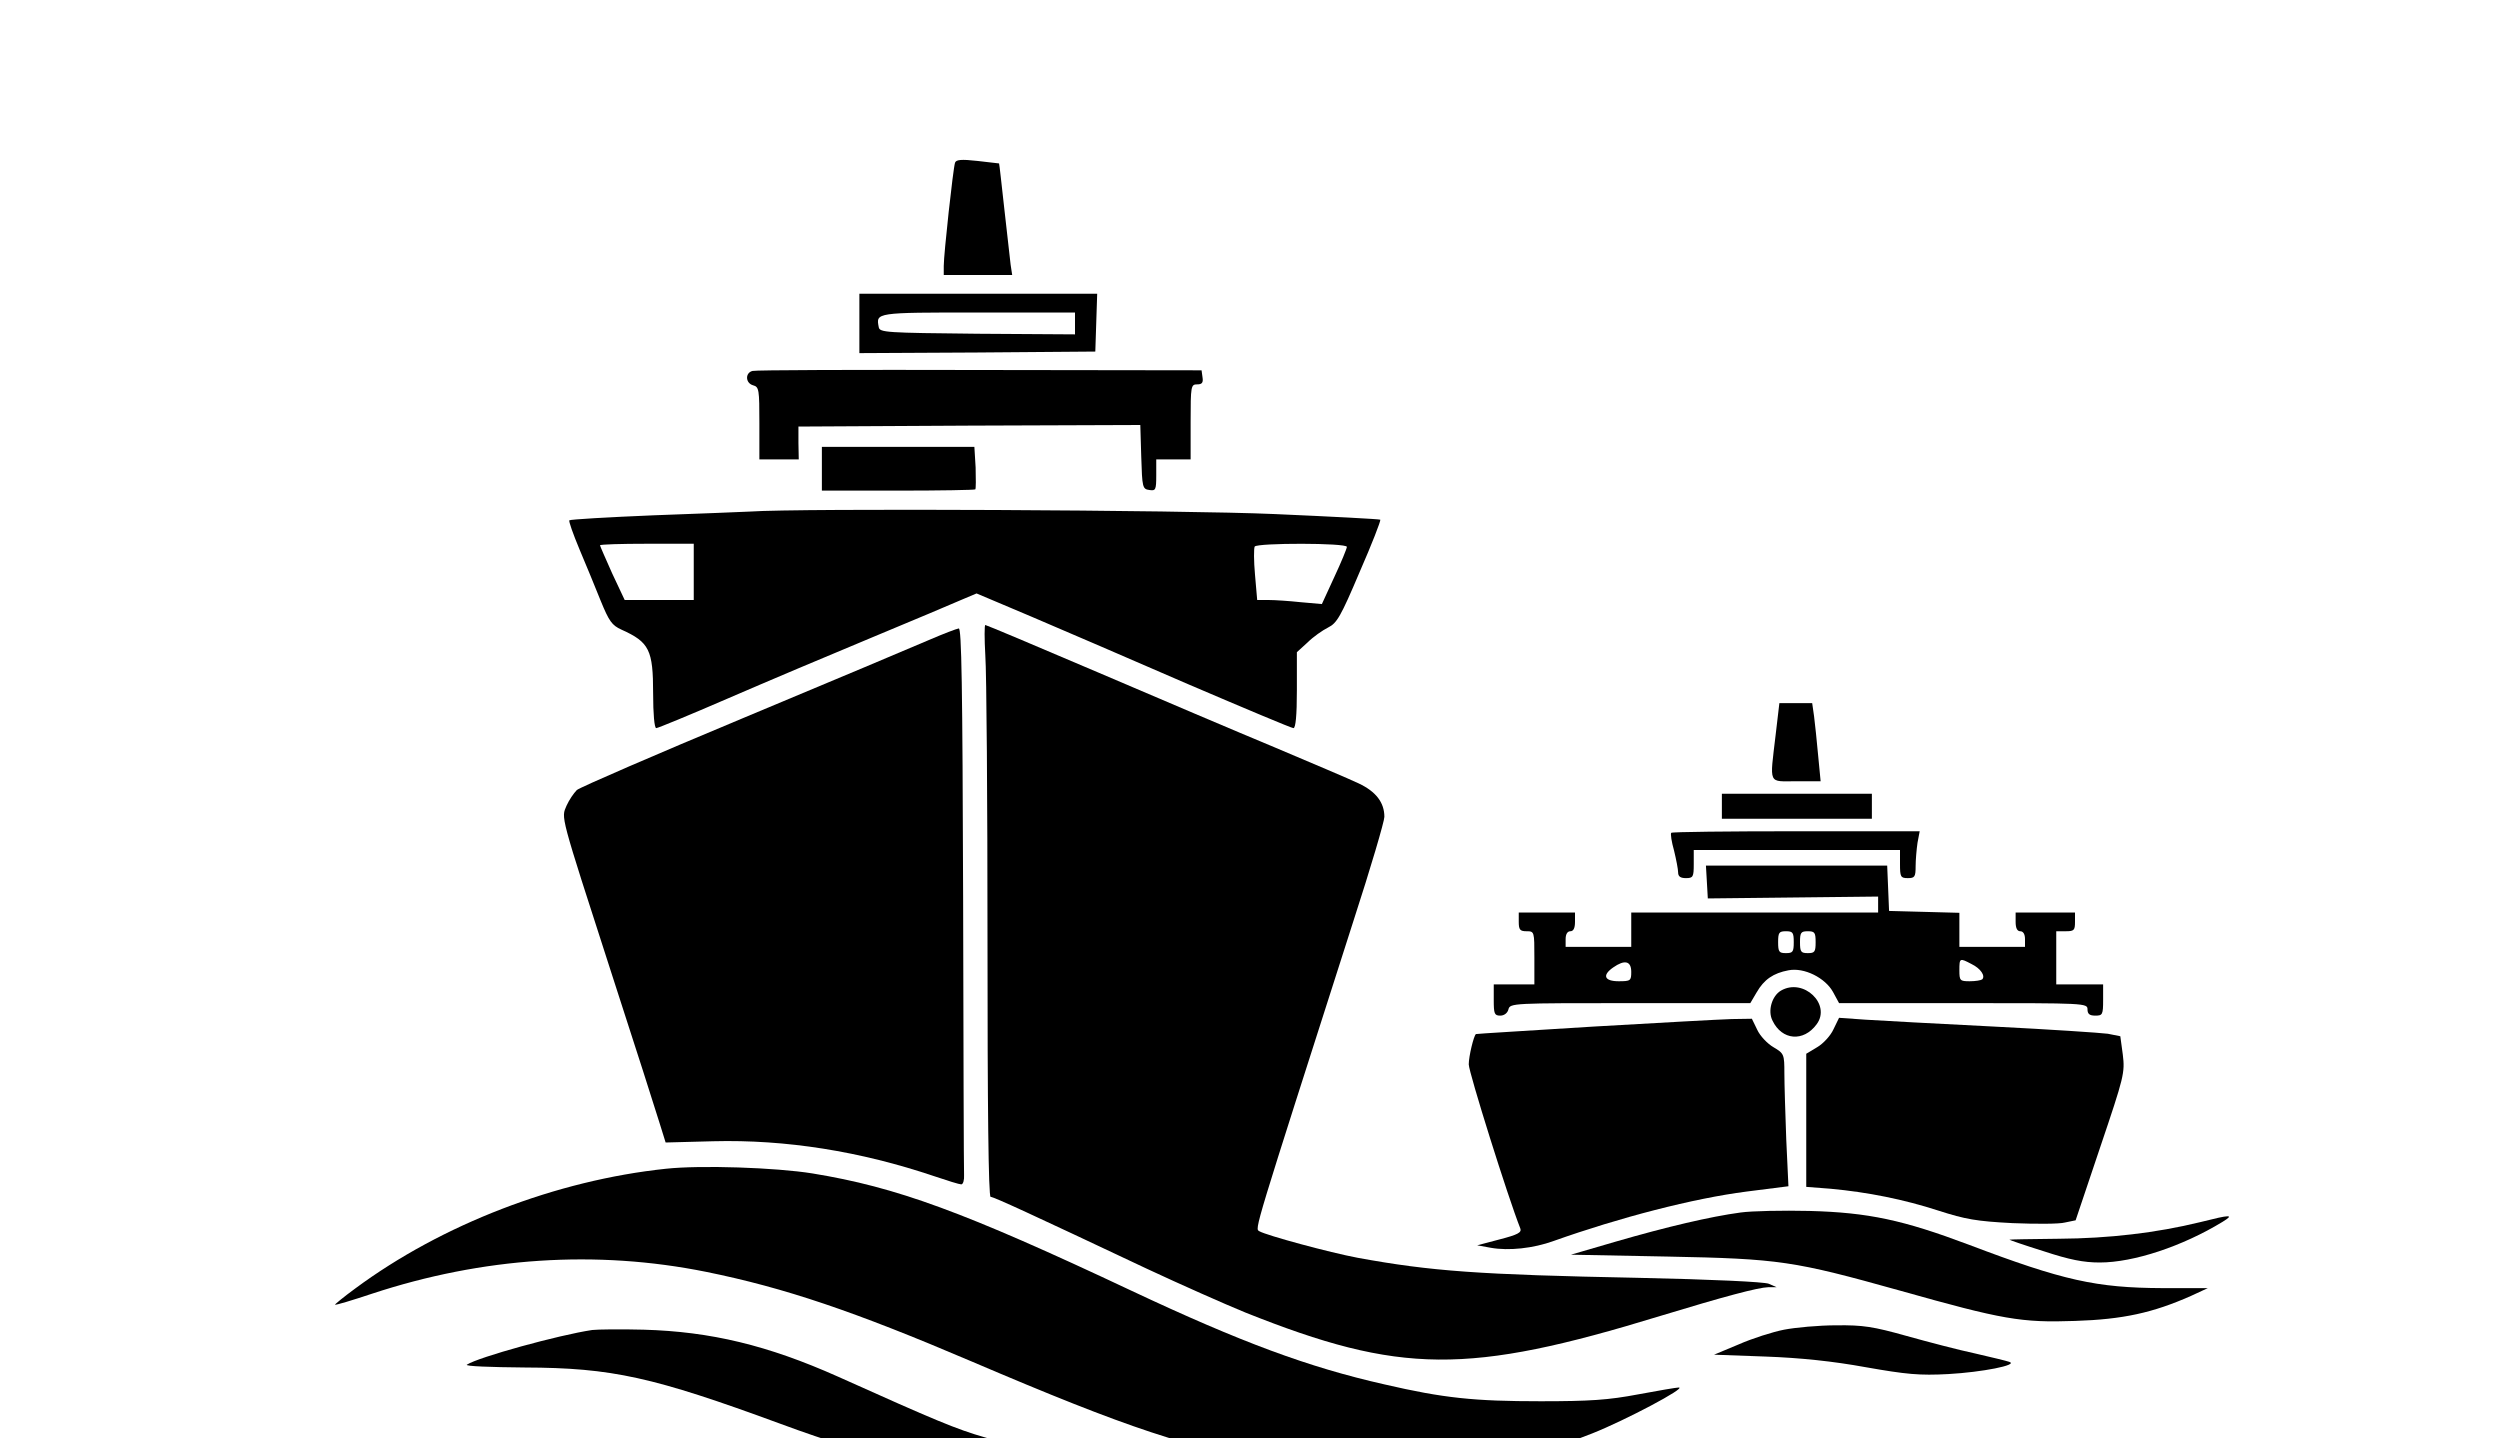
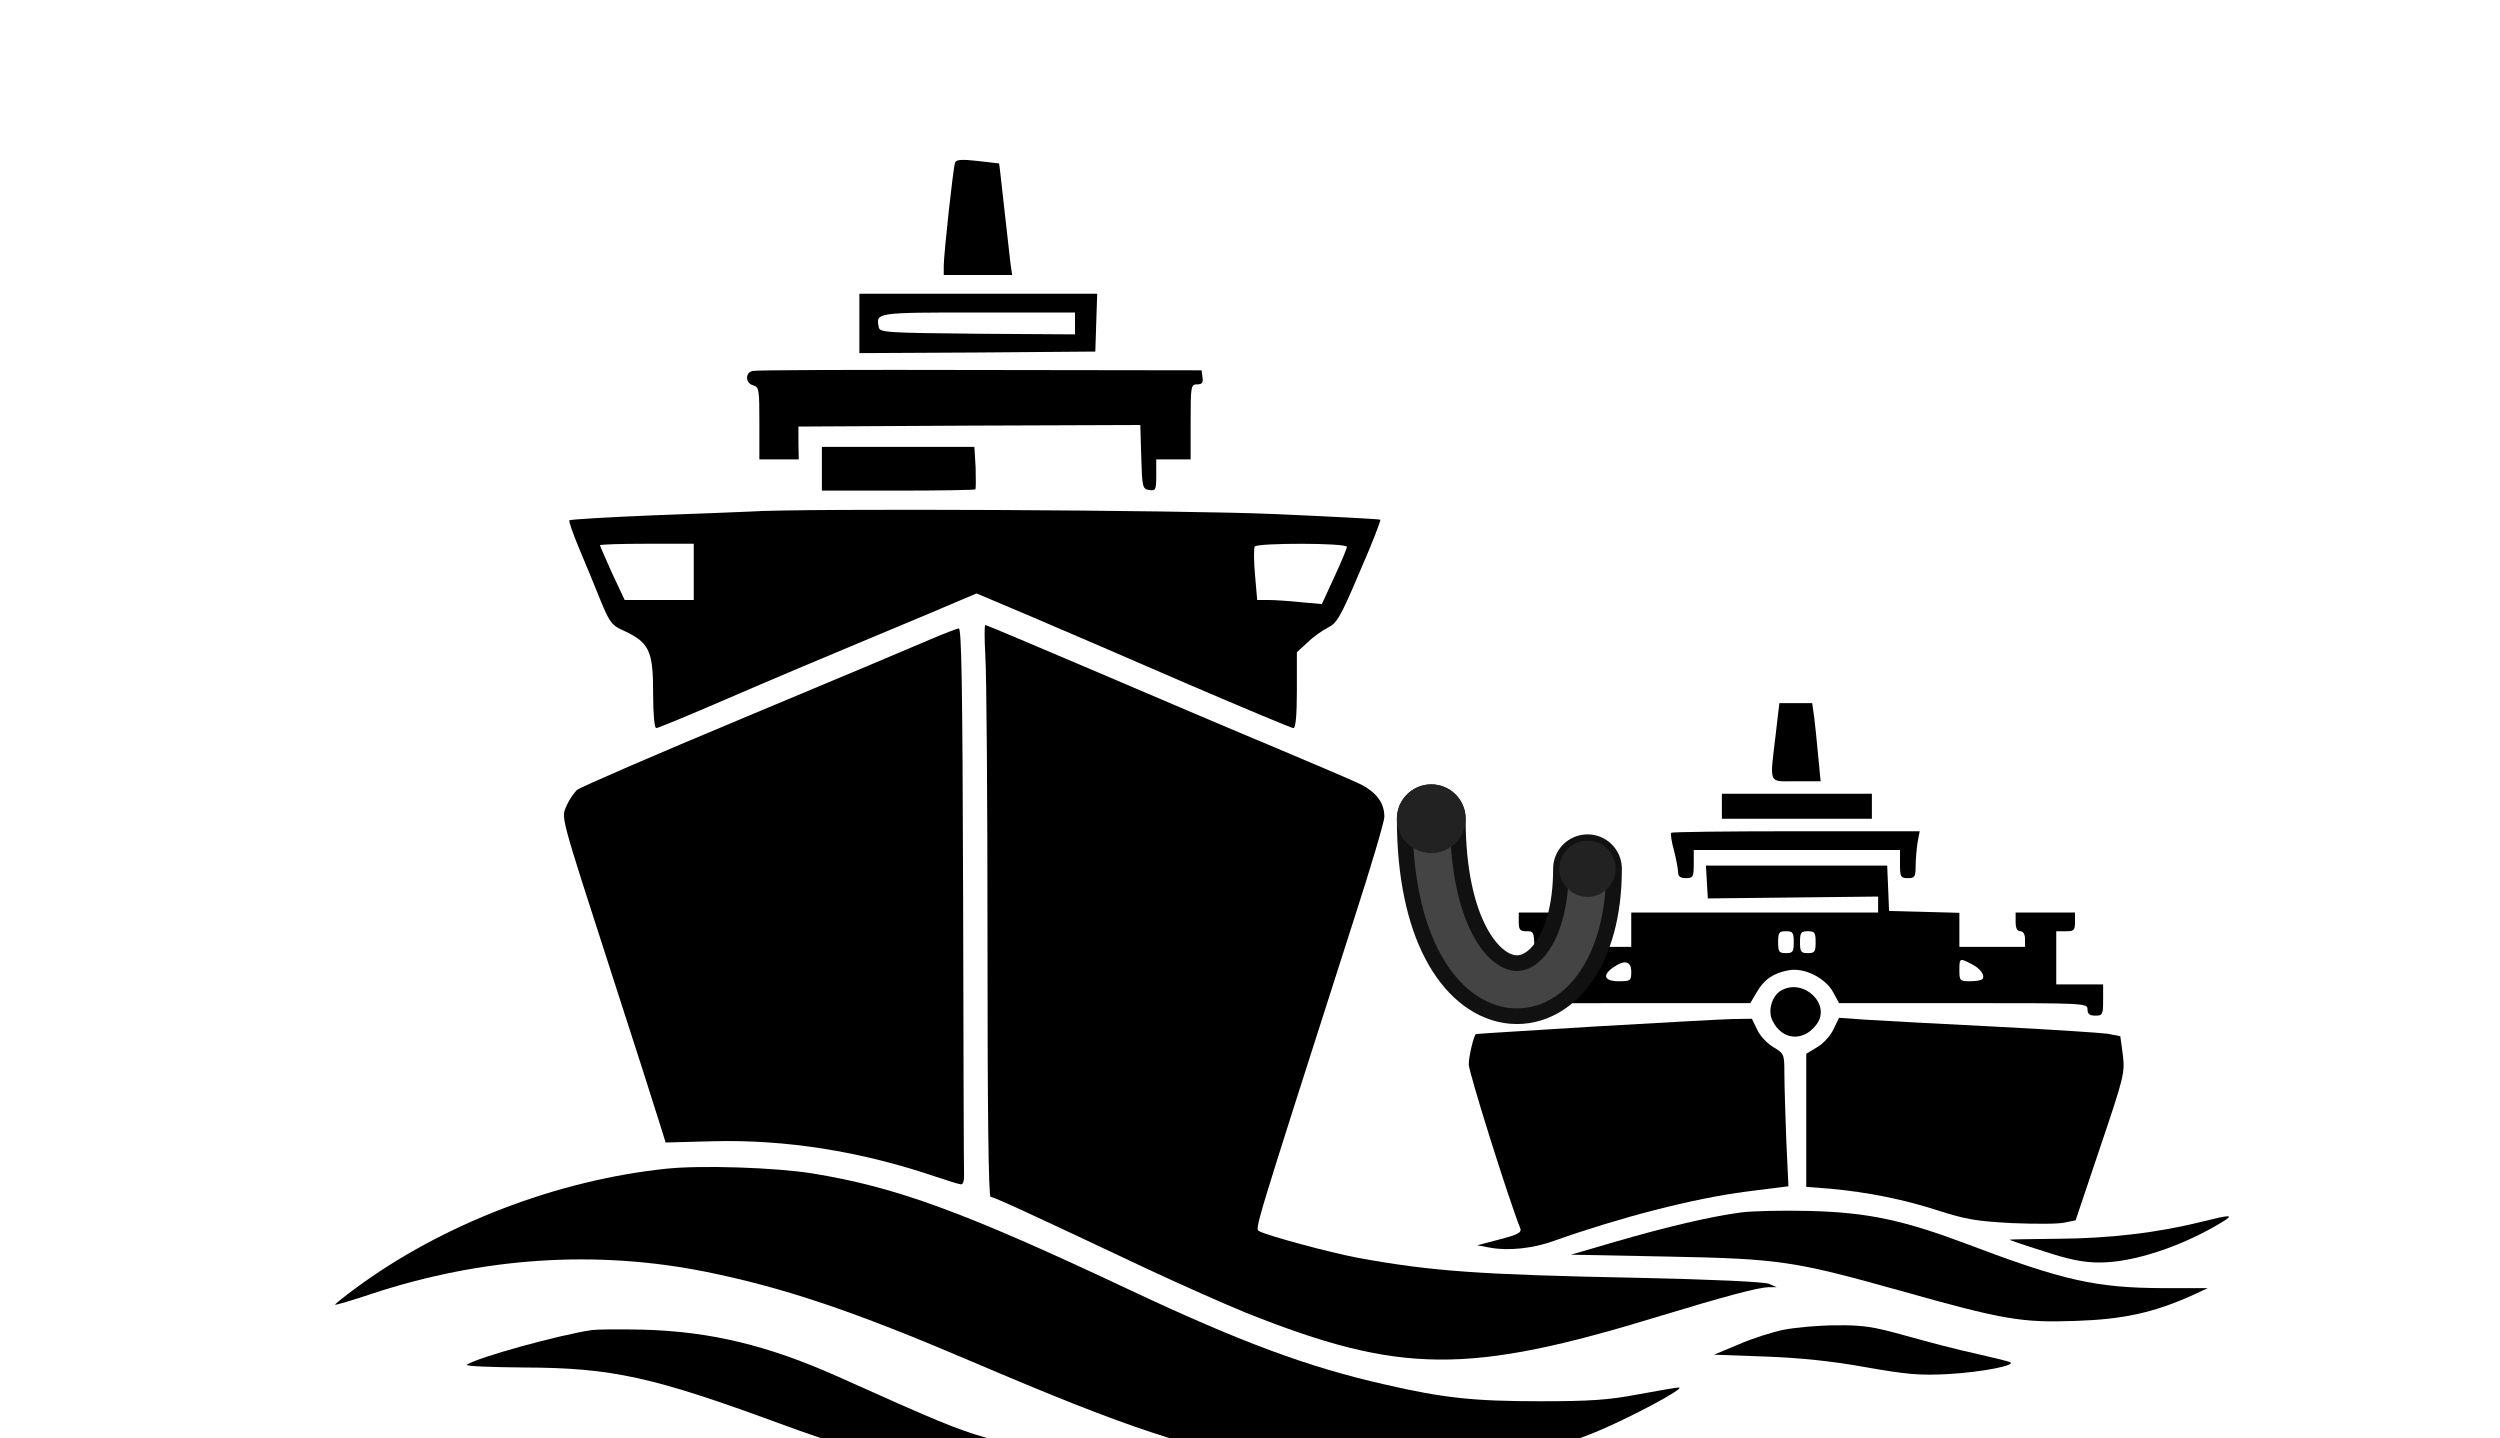
<svg xmlns="http://www.w3.org/2000/svg" version="1.0" width="800" height="460" viewBox="100 100 800 460" preserveAspectRatio="xMidYMid meet">
  <g transform="translate(0,1024) scale(0.1,-0.1)" fill="#000000" stroke="none">
    <path d="M4056 8719 c-6 -18 -36 -292 -36 -330 l0 -29 109 0 110 0 -5 33 c-2 17 -11 97 -20 177 -9 80 -16 146 -17 147 -1 0 -32 4 -69 8 -53 6 -69 4 -72 -6z" />
    <path d="M3750 8205 l0 -95 378 2 377 3 3 93 3 92 -381 0 -380 0 0 -95z m690 0 l0 -35 -312 2 c-293 3 -313 4 -316 21 -9 47 -12 47 318 47 l310 0 0 -35z" />
    <path d="M3408 8053 c-24 -6 -23 -39 2 -46 19 -5 20 -14 20 -121 l0 -116 63 0 63 0 -1 53 0 52 547 3 547 2 3 -102 c3 -98 4 -103 26 -106 20 -3 22 0 22 47 l0 51 55 0 55 0 0 120 c0 115 1 120 21 120 15 0 20 5 17 23 l-3 22 -710 1 c-390 1 -718 0 -727 -3z" />
    <path d="M3630 7740 l0 -70 243 0 c134 0 246 2 248 4 2 2 2 34 1 70 l-4 66 -244 0 -244 0 0 -70z" />
    <path d="M3400 7603 c-25 -1 -164 -7 -309 -12 -145 -6 -266 -13 -269 -16 -3 -2 12 -44 32 -92 21 -49 51 -123 68 -165 27 -66 36 -79 67 -93 89 -40 101 -65 101 -204 0 -65 4 -111 10 -111 5 0 107 42 227 94 120 52 328 140 463 196 135 56 265 111 290 122 l45 19 175 -74 c96 -41 322 -138 501 -216 180 -77 332 -141 338 -141 7 0 11 40 11 121 l0 122 34 31 c18 18 48 39 66 48 28 14 40 34 101 178 39 89 68 164 66 167 -3 2 -155 10 -338 18 -292 13 -1523 19 -1679 8z m-180 -193 l0 -90 -111 0 -110 0 -40 85 c-21 47 -39 88 -39 90 0 3 68 5 150 5 l150 0 0 -90z m2090 80 c0 -5 -18 -49 -40 -96 l-40 -87 -68 6 c-37 4 -83 7 -103 7 l-36 0 -7 81 c-4 44 -4 84 -1 90 8 12 295 12 295 -1z" />
    <path d="M4153 7143 c4 -54 7 -466 7 -915 0 -531 3 -818 10 -818 10 0 125 -53 500 -230 107 -50 249 -113 315 -140 496 -198 711 -200 1328 -11 204 62 312 91 346 92 l26 0 -25 11 c-15 6 -181 14 -420 19 -507 10 -660 21 -895 64 -91 17 -293 72 -315 85 -15 9 -22 -16 301 993 55 169 99 319 99 333 0 46 -27 81 -82 107 -29 14 -150 65 -268 115 -118 49 -374 158 -568 241 -194 83 -356 151 -359 151 -3 0 -3 -44 0 -97z" />
    <path d="M3975 7193 c-44 -19 -312 -132 -595 -250 -283 -118 -523 -222 -534 -231 -10 -10 -25 -32 -33 -50 -17 -41 -24 -17 144 -537 75 -231 144 -447 154 -480 l19 -61 152 4 c233 6 471 -32 708 -112 41 -14 80 -26 86 -26 6 0 10 14 9 30 -1 17 -2 417 -3 890 -2 681 -5 860 -14 859 -7 -1 -49 -17 -93 -36z" />
    <path d="M6682 6888 c-19 -162 -25 -148 66 -148 l78 0 -8 83 c-4 45 -10 101 -13 125 l-6 42 -53 0 -52 0 -12 -102z" />
    <path d="M6510 6660 l0 -40 240 0 240 0 0 40 0 40 -240 0 -240 0 0 -40z" />
    <path d="M6348 6575 c-3 -3 1 -29 9 -57 7 -29 13 -60 13 -70 0 -13 8 -18 25 -18 23 0 25 4 25 45 l0 45 330 0 330 0 0 -45 c0 -41 2 -45 25 -45 22 0 25 4 25 38 0 20 3 54 6 75 l7 37 -395 0 c-217 0 -397 -2 -400 -5z" />
    <path d="M6462 6418 l3 -53 273 3 272 3 0 -26 0 -25 -395 0 -395 0 0 -55 0 -55 -105 0 -105 0 0 25 c0 16 6 25 15 25 10 0 15 10 15 30 l0 30 -90 0 -90 0 0 -30 c0 -25 4 -30 25 -30 25 0 25 -1 25 -85 l0 -85 -65 0 -65 0 0 -50 c0 -44 2 -50 21 -50 12 0 23 8 26 20 5 20 14 20 390 20 l384 0 20 34 c24 42 54 62 102 71 50 10 118 -24 143 -70 l19 -35 397 0 c391 0 398 0 398 -20 0 -15 7 -20 25 -20 23 0 25 3 25 50 l0 50 -75 0 -75 0 0 85 0 85 30 0 c27 0 30 3 30 30 l0 30 -95 0 -95 0 0 -30 c0 -20 5 -30 15 -30 9 0 15 -9 15 -25 l0 -25 -105 0 -105 0 0 55 0 54 -112 3 -113 3 -3 73 -3 72 -290 0 -290 0 3 -52z m278 -193 c0 -31 -3 -35 -25 -35 -22 0 -25 4 -25 35 0 31 3 35 25 35 22 0 25 -4 25 -35z m70 0 c0 -31 -3 -35 -25 -35 -22 0 -25 4 -25 35 0 31 3 35 25 35 22 0 25 -4 25 -35z m499 -70 c29 -14 45 -38 34 -49 -4 -3 -21 -6 -40 -6 -31 0 -33 2 -33 35 0 40 1 40 39 20z m-1089 -25 c0 -28 -2 -30 -40 -30 -46 0 -54 19 -18 44 37 26 58 21 58 -14z" />
    <path d="M6699 6070 c-29 -17 -43 -65 -27 -96 30 -63 99 -69 141 -12 48 64 -42 150 -114 108z" />
    <path d="M6100 5955 c-206 -13 -376 -23 -377 -24 -7 -5 -23 -71 -23 -97 0 -25 125 -424 165 -525 5 -13 -8 -20 -66 -35 l-72 -19 44 -8 c57 -10 135 -2 201 22 211 75 446 136 617 158 l134 17 -7 150 c-3 82 -6 177 -6 212 0 60 -1 63 -35 83 -19 11 -43 36 -52 56 l-17 35 -65 -1 c-36 -1 -235 -12 -441 -24z" />
    <path d="M6867 5946 c-9 -20 -33 -46 -52 -57 l-35 -21 0 -213 0 -213 78 -6 c119 -11 234 -34 345 -70 87 -28 122 -34 237 -40 74 -3 150 -3 168 2 l34 7 79 235 c76 225 79 237 72 295 l-8 59 -40 8 c-22 3 -186 14 -365 23 -179 9 -363 19 -410 22 l-85 6 -18 -37z" />
    <path d="M3131 5500 c-351 -37 -717 -178 -994 -383 -37 -27 -66 -51 -65 -52 2 -2 55 14 118 35 355 117 718 141 1070 70 251 -51 473 -126 850 -287 501 -214 696 -279 995 -329 141 -24 492 -25 630 -1 146 26 236 51 360 100 106 42 304 147 277 147 -7 0 -66 -10 -130 -22 -95 -18 -154 -22 -312 -22 -213 0 -310 10 -500 54 -243 55 -457 134 -810 300 -537 253 -751 331 -1020 375 -118 19 -358 27 -469 15z" />
    <path d="M6570 5360 c-97 -13 -237 -46 -399 -93 l-144 -42 309 -6 c359 -7 404 -14 744 -109 330 -93 388 -103 560 -97 154 5 249 26 371 80 l54 25 -145 0 c-212 1 -317 24 -620 139 -210 79 -321 103 -510 108 -85 2 -184 0 -220 -5z" />
    <path d="M8040 5329 c-139 -34 -291 -52 -452 -53 -87 -1 -158 -2 -158 -3 0 -1 49 -18 110 -37 82 -27 127 -36 179 -36 109 0 265 52 393 130 39 24 27 24 -72 -1z" />
    <path d="M6709 4985 c-36 -7 -102 -28 -145 -47 l-79 -33 165 -6 c111 -4 216 -15 320 -34 131 -23 172 -27 265 -22 107 6 225 29 195 39 -8 3 -58 15 -110 27 -52 11 -151 37 -219 56 -107 30 -139 35 -225 34 -56 0 -131 -7 -167 -14z" />
    <path d="M2895 4984 c-107 -16 -365 -87 -401 -111 -7 -5 76 -8 185 -9 280 -1 410 -30 818 -180 311 -115 491 -150 723 -141 80 3 170 11 200 18 l55 12 -110 19 c-60 10 -156 31 -212 48 -94 27 -158 54 -472 195 -224 100 -407 144 -621 150 -74 2 -148 1 -165 -1z" />
    <path d="M3980 3900 l0 -400 80 0 80 0 0 78 c0 77 0 78 38 115 l39 38 82 -116 82 -115 95 0 c53 0 94 3 92 8 -4 10 -61 89 -148 206 -42 56 -79 107 -84 114 -5 9 28 51 104 132 l112 120 -93 0 -94 0 -112 -112 -113 -113 0 223 0 222 -80 0 -80 0 0 -400z" />
    <path d="M6602 4278 c-198 -22 -342 -190 -342 -399 0 -118 66 -249 157 -312 136 -94 318 -92 489 4 l54 31 0 164 0 164 -162 -2 -163 -3 -3 -56 -3 -57 86 -7 85 -7 0 -62 c0 -59 -2 -64 -27 -76 -42 -19 -144 -24 -188 -10 -51 17 -114 76 -137 128 -25 55 -26 163 -2 221 20 50 93 117 143 131 85 23 173 6 230 -45 l38 -34 52 53 52 53 -36 31 c-84 74 -194 105 -323 90z" />
    <path d="M1880 3884 l0 -386 238 5 c268 5 294 10 358 72 49 46 69 105 59 169 -10 57 -28 88 -75 128 l-40 35 25 23 c78 73 71 229 -13 289 -64 45 -101 51 -333 51 l-219 0 0 -386z m404 242 c40 -17 64 -65 50 -104 -16 -46 -65 -62 -186 -62 l-108 0 0 90 0 90 105 0 c67 0 118 -5 139 -14z m50 -325 c30 -28 43 -80 27 -110 -22 -41 -61 -51 -196 -51 l-125 0 0 96 0 96 134 -4 c126 -3 137 -5 160 -27z" />
    <path d="M8295 4218 c-3 -7 -6 -42 -7 -78 l-3 -65 -42 -3 -43 -3 0 -60 0 -59 44 0 44 0 3 -167 c4 -156 6 -171 28 -206 31 -51 85 -77 158 -77 61 0 133 16 133 29 0 4 -7 30 -15 57 l-14 50 -58 -1 c-79 0 -84 11 -81 180 l3 130 68 3 67 3 0 64 0 64 -67 3 -68 3 -3 73 -3 72 -70 0 c-47 0 -71 -4 -74 -12z" />
    <path d="M3540 4074 c-19 -8 -45 -25 -57 -36 l-23 -21 0 31 0 32 -80 0 -80 0 2 -287 3 -288 78 -3 77 -3 0 158 c0 87 5 174 10 194 28 99 155 131 207 52 15 -23 19 -56 23 -213 l5 -185 78 -3 77 -3 0 204 c0 224 -8 267 -58 321 -58 62 -180 85 -262 50z" />
    <path d="M4770 4081 c-78 -24 -155 -97 -185 -174 -13 -36 -17 -66 -13 -130 5 -93 27 -144 90 -204 88 -85 271 -103 384 -38 71 42 73 50 25 99 l-43 44 -41 -24 c-81 -46 -199 -23 -240 46 -10 15 -17 33 -17 39 0 8 65 11 211 11 l212 0 -6 66 c-16 170 -124 275 -282 273 -38 0 -81 -4 -95 -8z m131 -121 c42 -12 75 -44 84 -82 l7 -28 -131 0 c-103 0 -131 3 -131 14 0 27 46 80 80 92 44 16 48 16 91 4z" />
    <path d="M5495 4078 c-16 -6 -44 -21 -62 -34 -40 -31 -43 -30 -43 6 l0 30 -75 0 -75 0 0 -290 0 -290 80 0 80 0 0 168 c0 143 3 172 18 201 23 42 74 71 124 71 l38 0 0 75 0 75 -27 -1 c-16 0 -41 -5 -58 -11z" />
    <path d="M5767 4075 c-88 -34 -127 -86 -127 -172 0 -94 51 -138 195 -168 108 -21 114 -24 125 -45 36 -68 -107 -92 -231 -38 -27 11 -51 19 -53 17 -2 -2 -16 -28 -30 -57 l-27 -53 58 -27 c75 -34 233 -44 310 -18 92 31 142 104 128 192 -12 83 -74 125 -227 154 -84 15 -103 28 -94 63 12 50 126 60 212 20 40 -19 44 -17 73 50 l20 48 -47 21 c-61 28 -228 35 -285 13z" />
    <path d="M7236 4074 c-32 -10 -64 -31 -96 -63 -75 -75 -85 -101 -85 -211 0 -87 3 -100 30 -149 55 -99 149 -151 274 -151 75 0 136 17 194 56 l38 25 -41 49 -42 50 -27 -20 c-55 -38 -149 -44 -208 -12 -26 15 -63 64 -63 86 0 14 24 16 211 16 l210 0 -6 58 c-11 97 -34 152 -84 202 -76 76 -189 99 -305 64z m201 -148 c20 -21 33 -46 33 -62 l0 -27 -130 5 c-72 3 -133 7 -136 11 -4 3 2 23 13 44 26 51 74 75 137 70 42 -4 55 -10 83 -41z" />
    <path d="M7829 4074 c-88 -27 -149 -124 -129 -207 16 -72 73 -109 204 -134 99 -19 116 -27 116 -58 0 -69 -127 -74 -273 -10 -14 6 -22 -3 -41 -46 -29 -65 -26 -69 77 -101 92 -27 220 -23 290 11 69 34 92 71 92 153 0 57 -4 70 -25 94 -34 36 -94 62 -188 80 -46 9 -85 22 -96 34 -18 18 -18 20 -2 44 9 14 28 29 42 32 38 10 136 -2 171 -20 l31 -15 26 53 c14 29 26 56 26 59 0 3 -30 15 -66 27 -78 24 -186 26 -255 4z" />
    <path d="M2630 3883 c0 -109 5 -214 10 -234 15 -54 50 -101 95 -127 34 -19 51 -22 121 -20 68 3 87 7 122 31 23 15 44 27 47 27 3 0 5 -14 5 -30 l0 -31 73 3 72 3 3 288 2 287 -80 0 -80 0 0 -165 c0 -184 -10 -229 -59 -258 -33 -19 -92 -22 -122 -7 -42 23 -49 59 -49 250 l0 180 -80 0 -80 0 0 -197z" />
    <path d="M5190 3247 c-50 -25 -63 -105 -24 -148 42 -47 132 -28 153 33 29 82 -51 154 -129 115z" />
    <path d="M1870 3170 c0 -20 7 -20 1535 -20 1528 0 1535 0 1535 20 0 20 -7 20 -1535 20 -1528 0 -1535 0 -1535 -20z" />
    <path d="M5527 3184 c-3 -3 -3 -12 0 -20 4 -12 232 -14 1539 -14 1527 0 1534 0 1534 20 0 20 -7 20 -1533 20 -844 0 -1536 -3 -1540 -6z" />
    <path d="M5670 2898 c-19 -20 -19 -23 -5 -26 17 -4 55 24 55 40 0 16 -29 8 -50 -14z" />
    <path d="M2250 2843 c-30 -11 -50 -37 -50 -64 0 -36 20 -55 67 -64 66 -12 84 -46 38 -67 -20 -9 -34 -9 -61 1 -23 8 -40 9 -45 4 -16 -16 18 -36 69 -40 112 -11 144 101 37 128 -50 13 -70 31 -61 55 5 12 17 15 58 12 34 -2 53 1 55 9 8 23 -67 41 -107 26z" />
    <path d="M2430 2730 c0 -113 1 -120 20 -120 19 0 20 7 20 120 0 113 -1 120 -20 120 -19 0 -20 -7 -20 -120z" />
    <path d="M2585 2843 c-33 -8 -55 -34 -55 -64 0 -33 24 -52 86 -68 47 -13 61 -33 38 -56 -20 -19 -63 -19 -92 1 -20 14 -23 14 -28 -1 -10 -25 10 -38 68 -43 63 -5 101 18 101 61 0 38 -19 56 -69 68 -49 13 -69 31 -60 55 5 14 16 16 61 11 43 -4 55 -2 55 8 0 8 -3 16 -8 19 -14 8 -77 14 -97 9z" />
    <path d="M2808 2843 c-60 -3 -78 -7 -78 -18 0 -11 12 -15 40 -15 l40 0 0 -100 c0 -93 1 -100 20 -100 19 0 20 7 20 100 l0 100 34 0 c20 0 36 6 39 14 7 18 -2 27 -22 24 -9 -1 -51 -4 -93 -5z" />
    <path d="M2977 2844 c-4 -4 -7 -58 -7 -121 l0 -113 85 0 c78 0 85 2 85 20 0 18 -7 20 -66 20 l-65 0 3 33 c3 31 4 32 58 37 70 6 67 24 -5 28 -54 3 -55 4 -55 32 l0 30 66 0 c57 0 65 2 62 18 -3 14 -16 17 -79 20 -41 1 -78 0 -82 -4z" />
    <path d="M3417 2836 c-8 -8 -32 -44 -53 -80 l-38 -66 -43 68 c-23 37 -43 70 -43 75 0 4 -9 7 -20 7 -19 0 -20 -7 -20 -115 0 -108 1 -115 20 -115 17 0 19 8 22 76 l3 76 34 -61 c19 -33 40 -61 46 -61 6 0 27 28 46 61 l34 62 5 -74 c4 -60 8 -74 23 -77 15 -3 17 8 17 117 0 68 -4 121 -9 121 -5 0 -16 -6 -24 -14z" />
    <path d="M3553 2753 c-67 -146 -67 -143 -40 -143 16 0 26 9 34 30 11 28 14 30 67 30 52 0 57 -2 71 -30 10 -19 23 -30 36 -30 11 0 19 4 17 8 -1 5 -25 59 -52 120 -63 146 -71 146 -133 15z m89 -8 l17 -45 -39 0 c-22 0 -40 5 -40 10 0 19 29 80 37 80 5 0 16 -20 25 -45z" />
    <path d="M4200 2730 l0 -120 85 0 c78 0 85 2 85 20 0 18 -7 20 -65 20 l-65 0 0 35 0 35 55 0 c42 0 55 3 55 15 0 12 -13 15 -55 15 -54 0 -55 0 -55 30 0 29 1 29 63 32 47 2 62 7 62 18 0 12 -17 16 -82 18 l-83 3 0 -121z" />
    <path d="M4585 2834 c-47 -23 -65 -53 -65 -106 0 -89 80 -139 174 -108 35 11 36 13 36 61 0 42 -3 49 -20 49 -17 0 -20 -7 -20 -39 0 -33 -4 -40 -22 -43 -33 -5 -78 9 -94 29 -24 32 -13 103 20 125 18 12 81 9 94 -4 10 -9 16 -8 29 5 16 15 14 17 -20 32 -46 19 -74 19 -112 -1z" />
    <path d="M4852 2842 l-63 -3 3 -112 3 -112 85 0 c69 0 85 3 85 15 0 12 -16 16 -68 18 l-68 3 3 32 c3 32 4 32 61 35 77 4 72 26 -6 30 -56 3 -57 4 -57 32 l0 30 65 0 c49 0 65 3 65 14 0 17 -28 22 -108 18z" />
    <path d="M5053 2835 c-36 -15 -51 -52 -34 -83 7 -13 32 -27 65 -36 59 -18 78 -42 49 -64 -17 -13 -48 -12 -100 4 -33 9 -30 -20 2 -34 45 -21 103 -15 130 13 46 45 24 85 -56 109 -49 15 -70 39 -52 57 13 13 60 15 93 4 15 -5 20 -2 20 13 0 14 -9 21 -31 26 -42 8 -49 7 -86 -9z" />
    <path d="M5217 2843 c-19 -19 -5 -33 33 -33 l40 0 0 -100 c0 -93 1 -100 20 -100 19 0 20 7 20 100 l0 100 34 0 c32 0 55 14 43 27 -8 8 -183 14 -190 6z" />
    <path d="M5463 2843 c-10 -3 -13 -37 -13 -119 0 -107 1 -114 20 -114 19 0 20 7 20 114 0 114 -3 128 -27 119z" />
    <path d="M5623 2839 c-89 -26 -98 -170 -13 -214 107 -55 218 50 168 159 -22 49 -92 74 -155 55z m102 -54 c33 -32 34 -84 3 -112 -57 -52 -138 -19 -138 56 0 74 83 109 135 56z" />
    <path d="M5850 2730 c0 -112 1 -120 20 -120 17 0 19 8 22 78 l3 77 64 -77 c35 -43 70 -78 77 -78 11 0 14 26 14 121 0 109 -2 120 -17 117 -15 -3 -19 -17 -23 -83 l-5 -80 -54 75 c-57 78 -68 90 -88 90 -10 0 -13 -31 -13 -120z" />
    <path d="M6280 2833 c-50 -26 -76 -83 -61 -132 17 -60 53 -86 116 -86 63 0 99 26 116 85 29 96 -79 180 -171 133z m95 -29 c25 -10 47 -62 40 -95 -18 -79 -135 -81 -159 -3 -8 26 9 74 31 92 18 13 61 16 88 6z" />
    <path d="M6514 2837 c-2 -7 -3 -60 -2 -117 3 -89 5 -103 21 -106 13 -2 17 5 17 32 0 32 2 34 34 34 46 0 94 18 106 40 14 26 12 73 -3 94 -22 30 -163 49 -173 23z m134 -39 c7 -7 12 -21 12 -33 0 -32 -20 -45 -67 -45 l-43 0 0 45 0 45 43 0 c24 0 48 -5 55 -12z" />
    <path d="M6783 2843 c-22 -4 -23 -8 -23 -119 l0 -114 85 0 c78 0 85 2 85 20 0 18 -7 20 -65 20 l-65 0 0 35 0 35 55 0 c42 0 55 3 55 15 0 12 -13 15 -55 15 -54 0 -55 0 -55 30 l0 30 66 0 c57 0 65 2 62 18 -3 14 -15 17 -63 18 -33 1 -70 0 -82 -3z" />
    <path d="M6990 2731 c0 -114 1 -121 20 -121 16 0 20 7 20 35 0 33 2 35 33 35 26 0 36 -7 55 -35 13 -21 30 -35 42 -35 26 0 25 5 -5 45 l-26 33 26 26 c33 33 33 75 0 106 -19 18 -39 24 -95 28 l-70 5 0 -122z m139 57 c14 -36 -9 -62 -58 -66 l-41 -3 0 45 0 46 45 0 c38 0 47 -4 54 -22z" />
    <path d="M7301 2828 c-5 -13 -29 -68 -54 -121 -45 -95 -45 -97 -23 -97 17 0 27 9 36 30 12 28 15 30 70 30 55 0 58 -2 70 -30 8 -18 20 -30 31 -30 19 0 26 20 12 34 -5 4 -26 51 -49 104 -32 75 -46 98 -63 100 -15 2 -24 -4 -30 -20z m52 -73 c24 -50 22 -55 -23 -55 -22 0 -40 2 -40 5 0 13 33 85 39 85 4 0 15 -16 24 -35z" />
    <path d="M7478 2843 c-34 -8 -20 -33 17 -33 l35 0 0 -100 c0 -93 1 -100 20 -100 19 0 20 7 20 100 l0 100 40 0 c29 0 40 4 40 15 0 8 -8 15 -17 15 -10 0 -45 2 -78 4 -33 1 -68 1 -77 -1z" />
    <path d="M7700 2728 c0 -108 2 -119 18 -116 15 3 17 18 20 114 2 105 1 112 -18 117 -19 5 -20 1 -20 -115z" />
    <path d="M7780 2843 c0 -5 22 -59 49 -119 66 -148 72 -148 138 0 28 63 49 117 46 119 -15 16 -43 -15 -72 -81 -19 -42 -38 -80 -41 -85 -4 -4 -23 32 -42 80 -28 67 -41 89 -57 91 -12 2 -21 -1 -21 -5z" />
    <path d="M8125 2842 c-10 -7 -105 -210 -105 -224 0 -20 40 -5 52 20 12 24 19 27 69 30 54 3 57 2 69 -28 8 -18 20 -30 31 -30 11 0 19 3 19 7 0 4 -21 55 -47 113 -42 94 -57 120 -73 120 -3 0 -10 -4 -15 -8z m39 -92 c9 -22 16 -43 16 -45 0 -3 -18 -5 -40 -5 -22 0 -40 2 -40 5 0 14 33 85 40 85 4 0 15 -18 24 -40z" />
    <path d="M3920 2725 l0 -115 60 0 c104 0 160 40 160 114 0 84 -41 116 -150 116 l-70 0 0 -115z m155 60 c31 -30 32 -73 4 -109 -17 -22 -28 -26 -70 -26 l-49 0 0 80 0 80 45 0 c35 0 52 -6 70 -25z" />
    <path d="M4805 2419 c-35 -10 -55 -34 -55 -64 0 -29 26 -51 76 -64 52 -14 72 -35 54 -56 -14 -17 -72 -20 -101 -5 -15 9 -21 7 -26 -6 -9 -24 14 -34 80 -34 64 0 97 22 97 63 0 32 -26 53 -83 68 -52 13 -67 30 -46 55 9 11 26 15 62 12 32 -2 52 1 54 9 7 19 -69 35 -112 22z" />
    <path d="M7543 2419 c-49 -14 -83 -62 -83 -116 0 -38 5 -50 34 -79 30 -30 40 -34 86 -34 64 0 104 25 120 76 32 96 -56 181 -157 153z m94 -51 c31 -29 32 -92 1 -125 -49 -52 -138 -12 -138 62 0 73 85 112 137 63z" />
    <path d="M2667 2347 c-3 -41 -3 -94 0 -116 l6 -41 74 0 c72 0 76 1 109 34 29 29 34 41 34 80 0 36 -6 52 -29 78 -28 31 -34 33 -109 36 l-79 4 -6 -75z m158 18 c30 -29 33 -83 7 -115 -13 -16 -32 -24 -70 -28 l-52 -5 0 87 0 86 45 0 c35 0 52 -6 70 -25z" />
    <path d="M2960 2305 l0 -115 85 0 c69 0 85 3 85 15 0 12 -14 15 -65 15 l-65 0 0 35 0 35 55 0 c41 0 55 4 55 14 0 11 -15 16 -52 18 -52 3 -53 4 -56 36 l-3 32 65 0 c52 0 66 3 66 15 0 12 -16 15 -85 15 l-85 0 0 -115z" />
    <path d="M3333 2385 c-33 -33 -35 -38 -31 -87 4 -42 11 -57 37 -80 26 -23 40 -28 84 -28 61 0 100 20 79 42 -10 10 -17 10 -32 0 -29 -18 -74 -15 -101 7 -19 15 -24 29 -24 66 0 37 5 51 24 66 27 22 59 24 96 7 20 -9 28 -9 38 1 20 21 -20 41 -81 41 -48 0 -58 -4 -89 -35z" />
    <path d="M3594 2386 c-29 -29 -34 -41 -34 -81 0 -40 5 -52 34 -81 29 -29 41 -34 80 -34 58 0 101 21 121 60 19 36 19 61 1 105 -18 42 -61 65 -122 65 -39 0 -51 -5 -80 -34z m140 -17 c34 -27 37 -91 4 -126 -49 -52 -138 -12 -138 62 0 72 77 109 134 64z" />
    <path d="M3870 2305 c0 -107 1 -115 20 -115 17 0 19 8 22 73 l3 72 35 -59 c20 -33 40 -61 46 -63 5 -2 28 27 49 64 l40 68 3 -77 c3 -70 5 -78 22 -78 19 0 20 7 20 115 0 106 -1 115 -19 115 -12 0 -33 -23 -61 -70 -23 -38 -46 -70 -51 -70 -4 0 -27 31 -51 70 -27 43 -50 70 -60 70 -16 0 -18 -12 -18 -115z" />
    <path d="M4210 2305 l0 -115 83 0 c56 1 88 5 101 15 24 18 25 68 2 94 -11 12 -14 21 -7 26 17 10 13 60 -7 78 -14 13 -38 17 -95 17 l-77 0 0 -115z m149 66 c16 -28 -17 -53 -66 -49 -35 3 -38 6 -41 36 l-3 32 50 0 c39 0 53 -4 60 -19z m11 -102 c18 -33 -4 -49 -66 -49 l-54 0 0 35 0 35 55 0 c45 0 56 -4 65 -21z" />
    <path d="M4480 2331 c0 -81 2 -90 25 -114 29 -28 67 -37 113 -25 50 13 62 40 62 140 0 81 -2 88 -20 88 -18 0 -20 -7 -20 -84 0 -94 -11 -116 -59 -116 -48 0 -61 26 -61 118 0 75 -2 82 -20 82 -18 0 -20 -7 -20 -89z" />
    <path d="M4960 2405 c0 -11 11 -15 40 -15 l40 0 0 -100 c0 -93 1 -100 20 -100 19 0 20 7 20 100 l0 100 40 0 c29 0 40 4 40 15 0 12 -18 15 -100 15 -82 0 -100 -3 -100 -15z" />
    <path d="M5220 2305 c0 -108 1 -115 20 -115 19 0 20 7 20 115 0 108 -1 115 -20 115 -19 0 -20 -7 -20 -115z" />
    <path d="M5340 2305 l0 -115 85 0 c72 0 88 3 105 20 25 25 25 50 0 83 -13 16 -16 28 -10 32 5 3 10 19 10 35 0 44 -31 60 -117 60 l-73 0 0 -115z m148 61 c6 -27 -24 -46 -70 -46 -37 0 -38 1 -38 36 l0 35 52 -3 c43 -2 54 -7 56 -22z m7 -111 c0 -30 -1 -30 -57 -33 l-58 -3 0 36 0 36 58 -3 c56 -3 57 -3 57 -33z" />
    <path d="M5610 2305 l0 -115 85 0 c69 0 85 3 85 15 0 12 -14 15 -65 15 l-65 0 0 100 c0 93 -1 100 -20 100 -19 0 -20 -7 -20 -115z" />
    <path d="M5830 2305 l0 -115 90 0 c73 0 90 3 90 15 0 12 -15 15 -71 15 l-70 0 3 33 c3 32 4 32 61 35 41 2 57 7 57 17 0 10 -16 15 -57 17 -57 3 -58 3 -58 33 0 30 0 30 63 33 46 2 62 7 62 17 0 12 -17 15 -85 15 l-85 0 0 -115z" />
    <path d="M6190 2305 c0 -108 1 -115 20 -115 18 0 20 7 20 78 l1 77 33 -58 c51 -89 49 -89 98 -11 l43 69 3 -78 c3 -71 5 -77 24 -77 20 0 21 4 15 68 -4 37 -7 88 -7 115 0 72 -25 63 -79 -29 l-44 -76 -24 38 c-13 22 -33 56 -45 77 -13 21 -29 37 -40 37 -16 0 -18 -11 -18 -115z" />
    <path d="M6553 2321 c-60 -140 -58 -131 -36 -131 11 0 25 11 31 25 11 23 17 25 76 25 60 0 64 -2 70 -25 5 -18 13 -25 31 -25 23 0 23 1 -29 113 -44 93 -57 112 -77 115 -22 2 -28 -7 -66 -97z m87 9 c11 -21 20 -43 20 -47 0 -5 -18 -7 -41 -5 -33 3 -39 7 -34 21 4 9 12 28 17 44 5 15 12 27 14 27 2 0 13 -18 24 -40z" />
    <path d="M6800 2305 c0 -108 1 -115 20 -115 16 0 20 7 20 35 0 33 2 35 35 35 29 0 39 -6 57 -35 15 -23 31 -35 46 -35 l23 0 -26 35 -27 34 21 22 c21 23 29 82 13 105 -15 23 -53 34 -116 34 l-66 0 0 -115z m134 72 c12 -9 17 -23 14 -42 -3 -32 -42 -51 -83 -41 -22 6 -25 12 -25 51 l0 45 38 0 c21 0 46 -6 56 -13z" />
    <path d="M7060 2305 c0 -108 1 -115 20 -115 19 0 20 7 20 115 0 108 -1 115 -20 115 -19 0 -20 -7 -20 -115z" />
    <path d="M7180 2305 c0 -108 1 -115 20 -115 18 0 20 7 20 75 0 41 4 75 8 75 4 0 34 -34 67 -75 35 -45 66 -75 77 -75 16 0 18 10 18 115 0 108 -1 115 -20 115 -17 0 -19 -8 -22 -77 l-3 -78 -64 78 c-38 46 -71 77 -82 77 -17 0 -19 -9 -19 -115z" />
  </g>
+   <path d="M 558,362 C 558,432 608,432 608,378" fill="none" stroke="#111111" stroke-width="22" stroke-linecap="round" stroke-linejoin="round" />
+   <path d="M 558,362 C 558,432 608,432 608,378" fill="none" stroke="#444444" stroke-width="12" stroke-linecap="round" stroke-linejoin="round" />
+   <circle cx="558" cy="362" r="11" fill="#222222" />
+   <circle cx="608" cy="378" r="9" fill="#222222" />
</svg>
